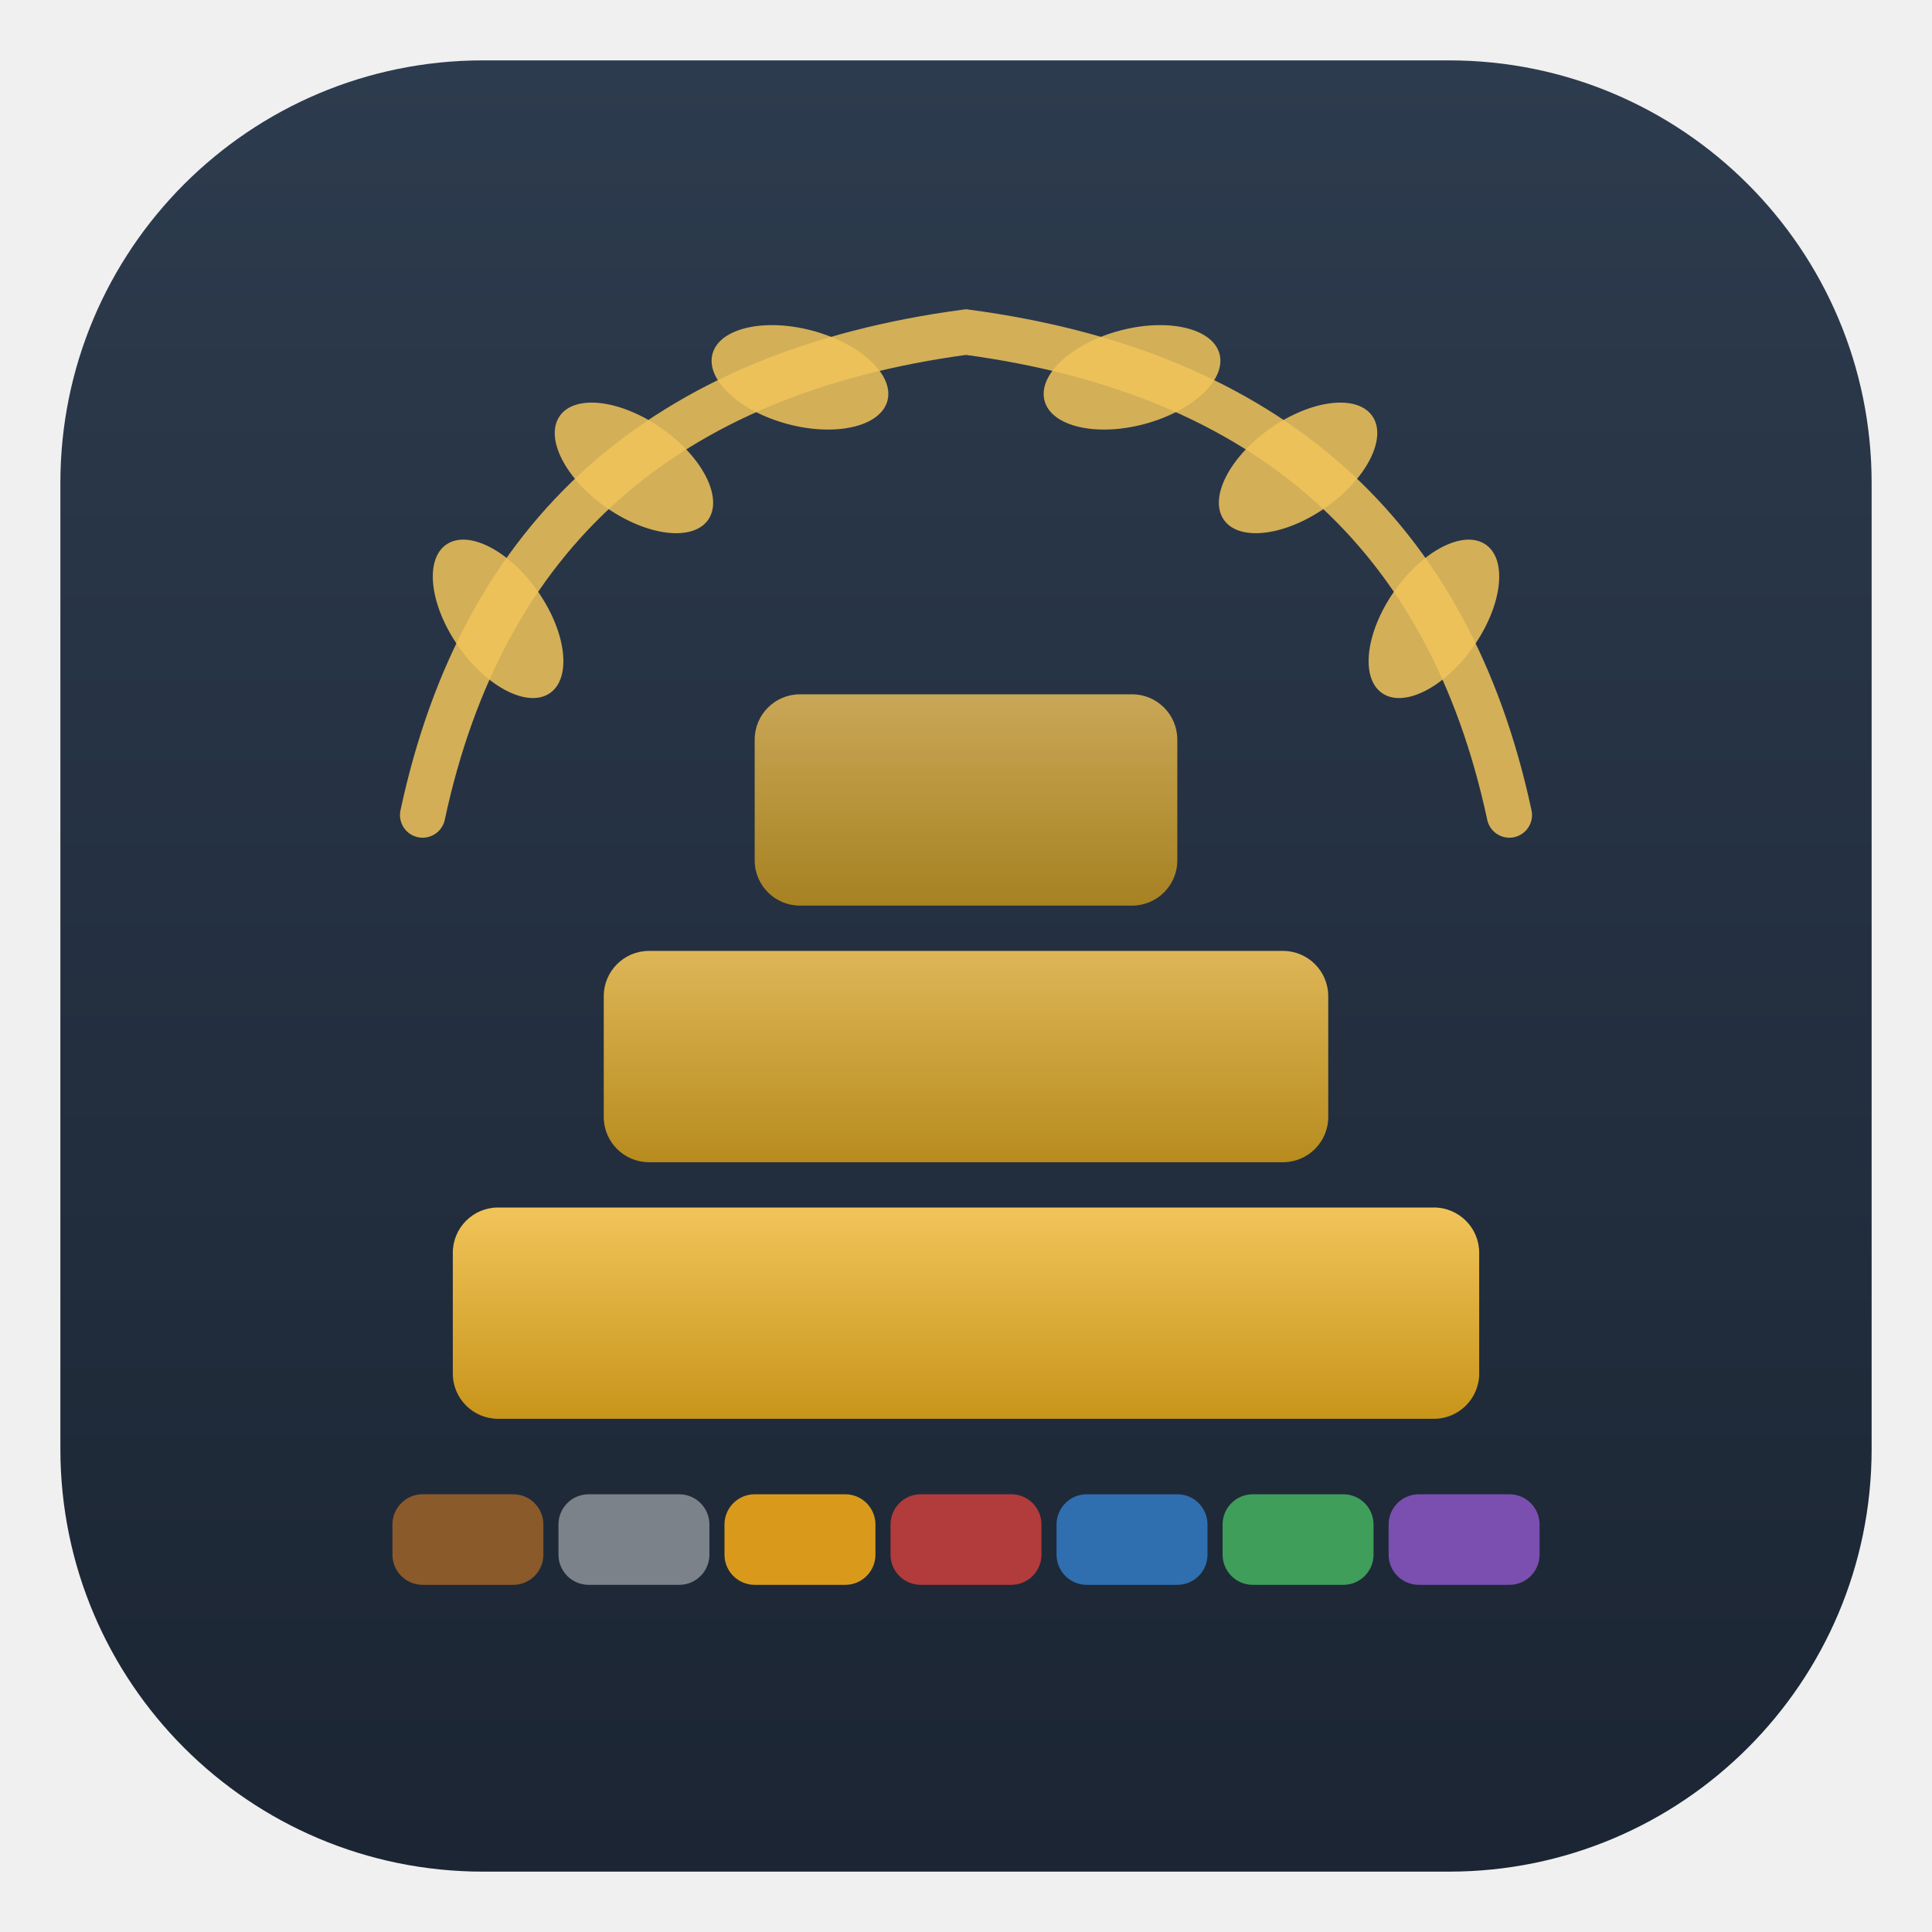
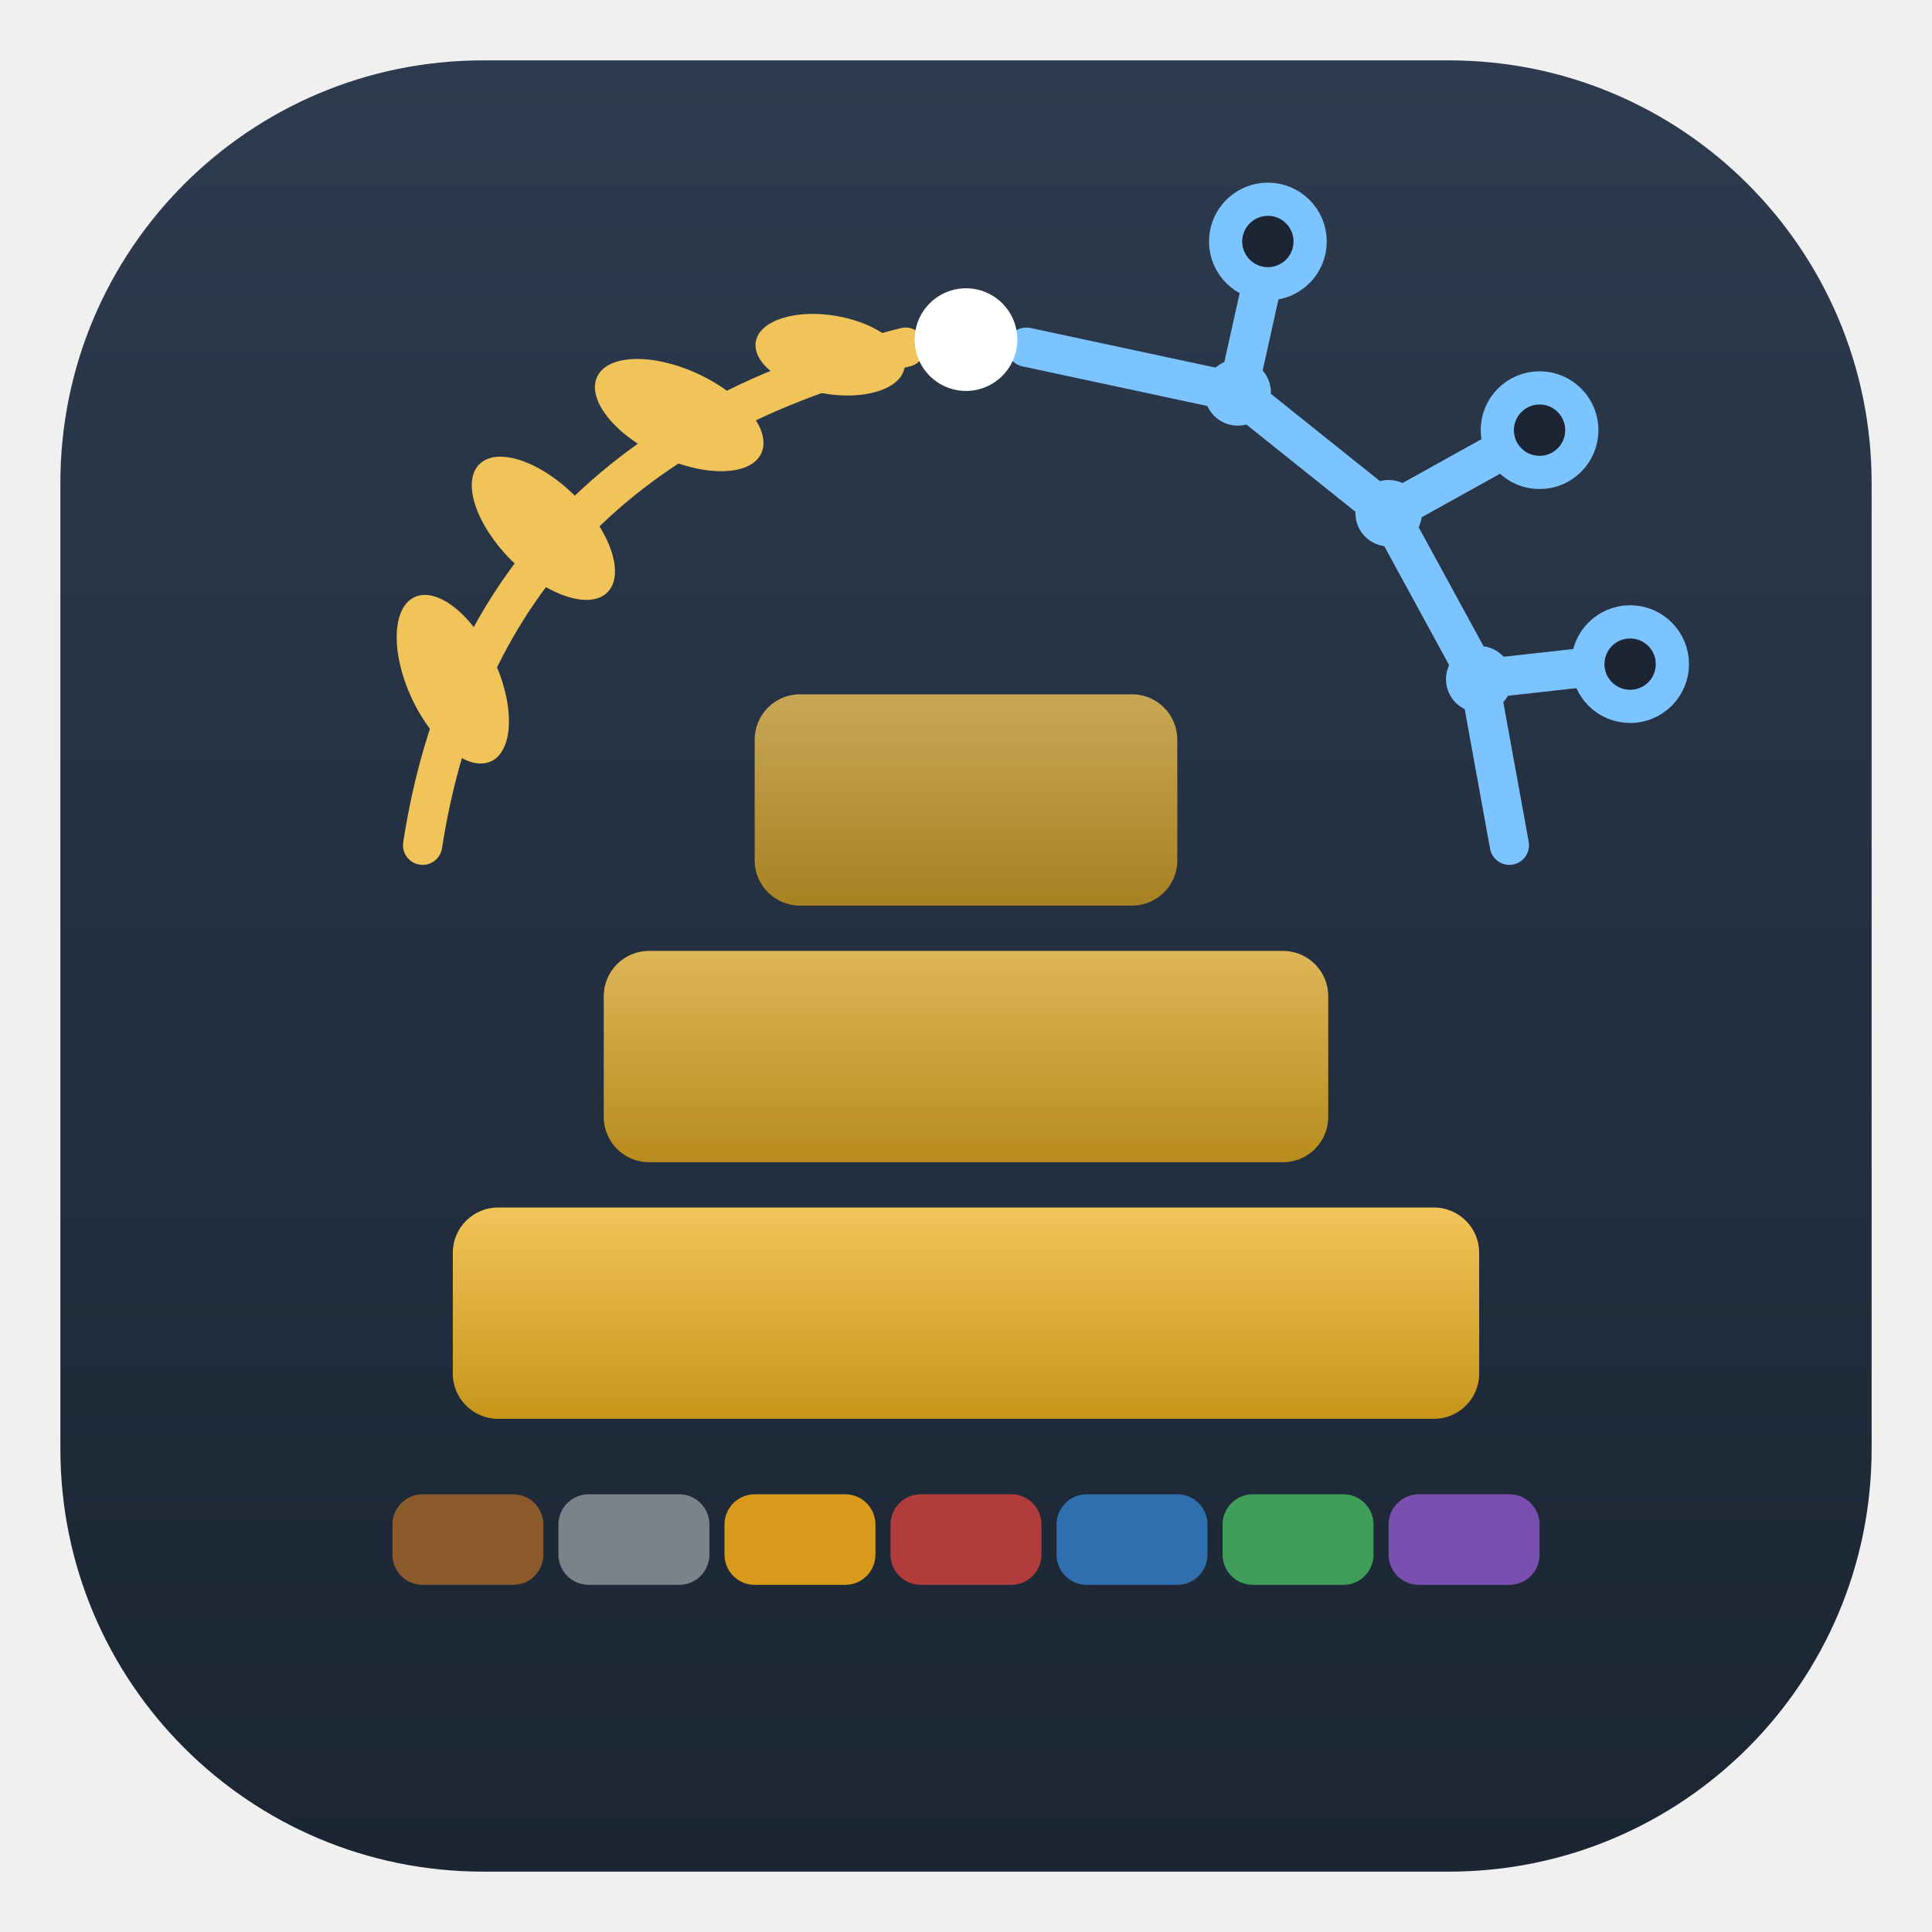
<svg xmlns="http://www.w3.org/2000/svg" viewBox="0 0 128 128" width="128" height="128" role="img" aria-label="wonders logo">
  <defs>
    <linearGradient id="bg" x1="0" y1="0" x2="0" y2="1">
      <stop offset="0" stop-color="#2d3b4e" />
      <stop offset="1" stop-color="#1b2533" />
    </linearGradient>
    <linearGradient id="gold" x1="0" y1="0" x2="0" y2="1">
      <stop offset="0" stop-color="#f1c45a" />
      <stop offset="1" stop-color="#c8951a" />
    </linearGradient>
  </defs>
  <rect x="4" y="4" width="120" height="120" rx="28" fill="url(#bg)" />
  <rect x="30" y="80" width="68" height="14" rx="3" fill="url(#gold)" />
  <rect x="40" y="63" width="48" height="14" rx="3" fill="url(#gold)" opacity=".9" />
  <rect x="50" y="46" width="28" height="14" rx="3" fill="url(#gold)" opacity=".8" />
  <g transform="translate(26 99)">
    <rect x="0" y="0" width="10" height="6" rx="2" fill="#8a5a2b" />
    <rect x="11" y="0" width="10" height="6" rx="2" fill="#7c828a" />
    <rect x="22" y="0" width="10" height="6" rx="2" fill="#d99a1c" />
    <rect x="33" y="0" width="10" height="6" rx="2" fill="#b23b3b" />
    <rect x="44" y="0" width="10" height="6" rx="2" fill="#2f6fb0" />
    <rect x="55" y="0" width="10" height="6" rx="2" fill="#3f9e5a" />
    <rect x="66" y="0" width="10" height="6" rx="2" fill="#7a4fb0" />
  </g>
-   <path d="M28 54 Q 34 26 64 22 Q 94 26 100 54" fill="none" stroke="#f1c45a" stroke-width="3" stroke-linecap="round" opacity=".85" />
-   <g fill="#f1c45a" opacity=".85">
-     <ellipse cx="33" cy="41" rx="3.2" ry="6" transform="rotate(-35 33 41)" />
-     <ellipse cx="42" cy="31" rx="3.2" ry="6" transform="rotate(-55 42 31)" />
-     <ellipse cx="53" cy="25" rx="3.2" ry="6" transform="rotate(-75 53 25)" />
-     <ellipse cx="95" cy="41" rx="3.2" ry="6" transform="rotate(35 95 41)" />
-     <ellipse cx="86" cy="31" rx="3.2" ry="6" transform="rotate(55 86 31)" />
-     <ellipse cx="75" cy="25" rx="3.2" ry="6" transform="rotate(75 75 25)" />
+   <path d="M28 56 Q 32 30 60 23" fill="none" stroke="#f1c45a" stroke-width="2.6" stroke-linecap="round" />
+   <g fill="#f1c45a">
+     <ellipse cx="30" cy="45" rx="3" ry="6" transform="rotate(-25 30 45)" />
+     <ellipse cx="36" cy="35" rx="3" ry="6" transform="rotate(-45 36 35)" />
+     <ellipse cx="45" cy="27.5" rx="3" ry="6" transform="rotate(-65 45 27.5)" />
+     <ellipse cx="55" cy="23.5" rx="2.6" ry="5" transform="rotate(-80 55 23.5)" />
  </g>
+   <g fill="none" stroke="#7cc4ff" stroke-width="2.6" stroke-linecap="round" stroke-linejoin="round">
+     <path d="M68 23 L 82 26 L 92 34 L 98 45 L 100 56" />
+     <path d="M82 26 L 84 17" />
+     <path d="M92 34 L 101 29" />
+     <path d="M98 45 L 107 44" />
+   </g>
+   <g fill="#1b2533" stroke="#7cc4ff" stroke-width="2.2">
+     <circle cx="84" cy="16" r="2.8" />
+     <circle cx="102" cy="28.5" r="2.8" />
+     <circle cx="108" cy="44" r="2.8" />
+   </g>
+   <g fill="#7cc4ff">
+     <circle cx="82" cy="26" r="2.2" />
+     <circle cx="92" cy="34" r="2.2" />
+     <circle cx="98" cy="45" r="2.2" />
+   </g>
+   <circle cx="64" cy="22.5" r="3.4" fill="#ffffff" />
</svg>
